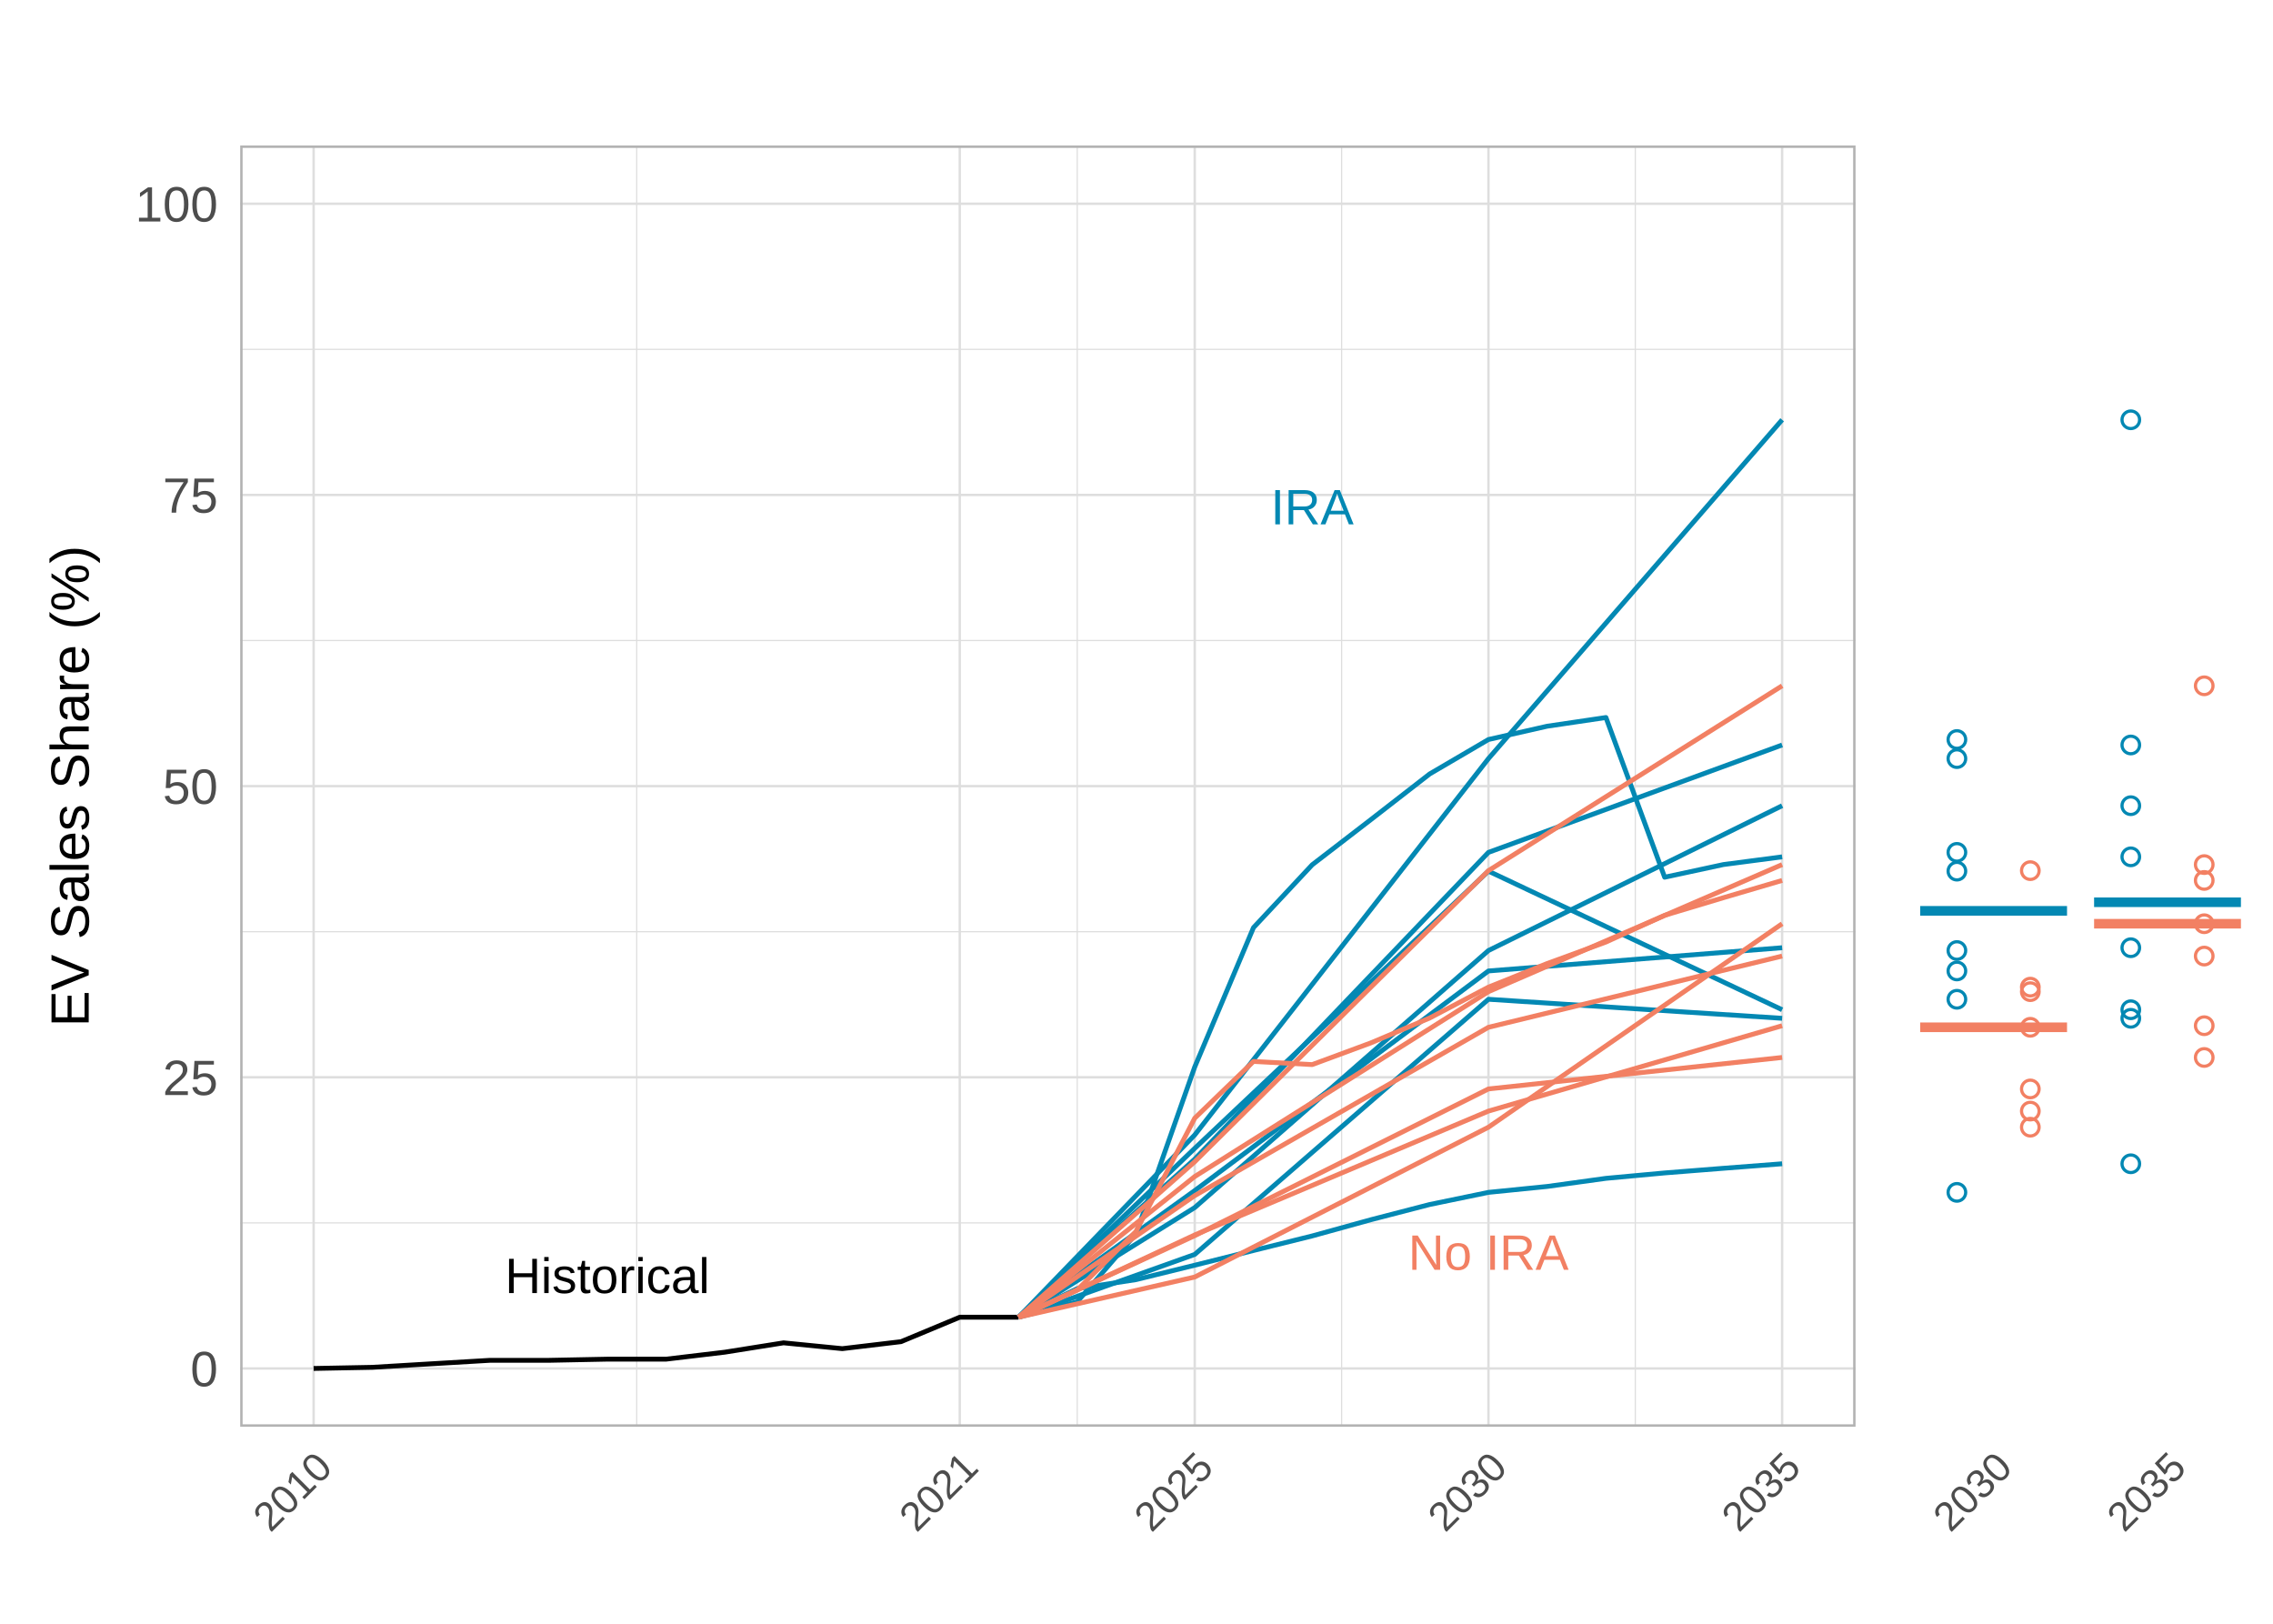
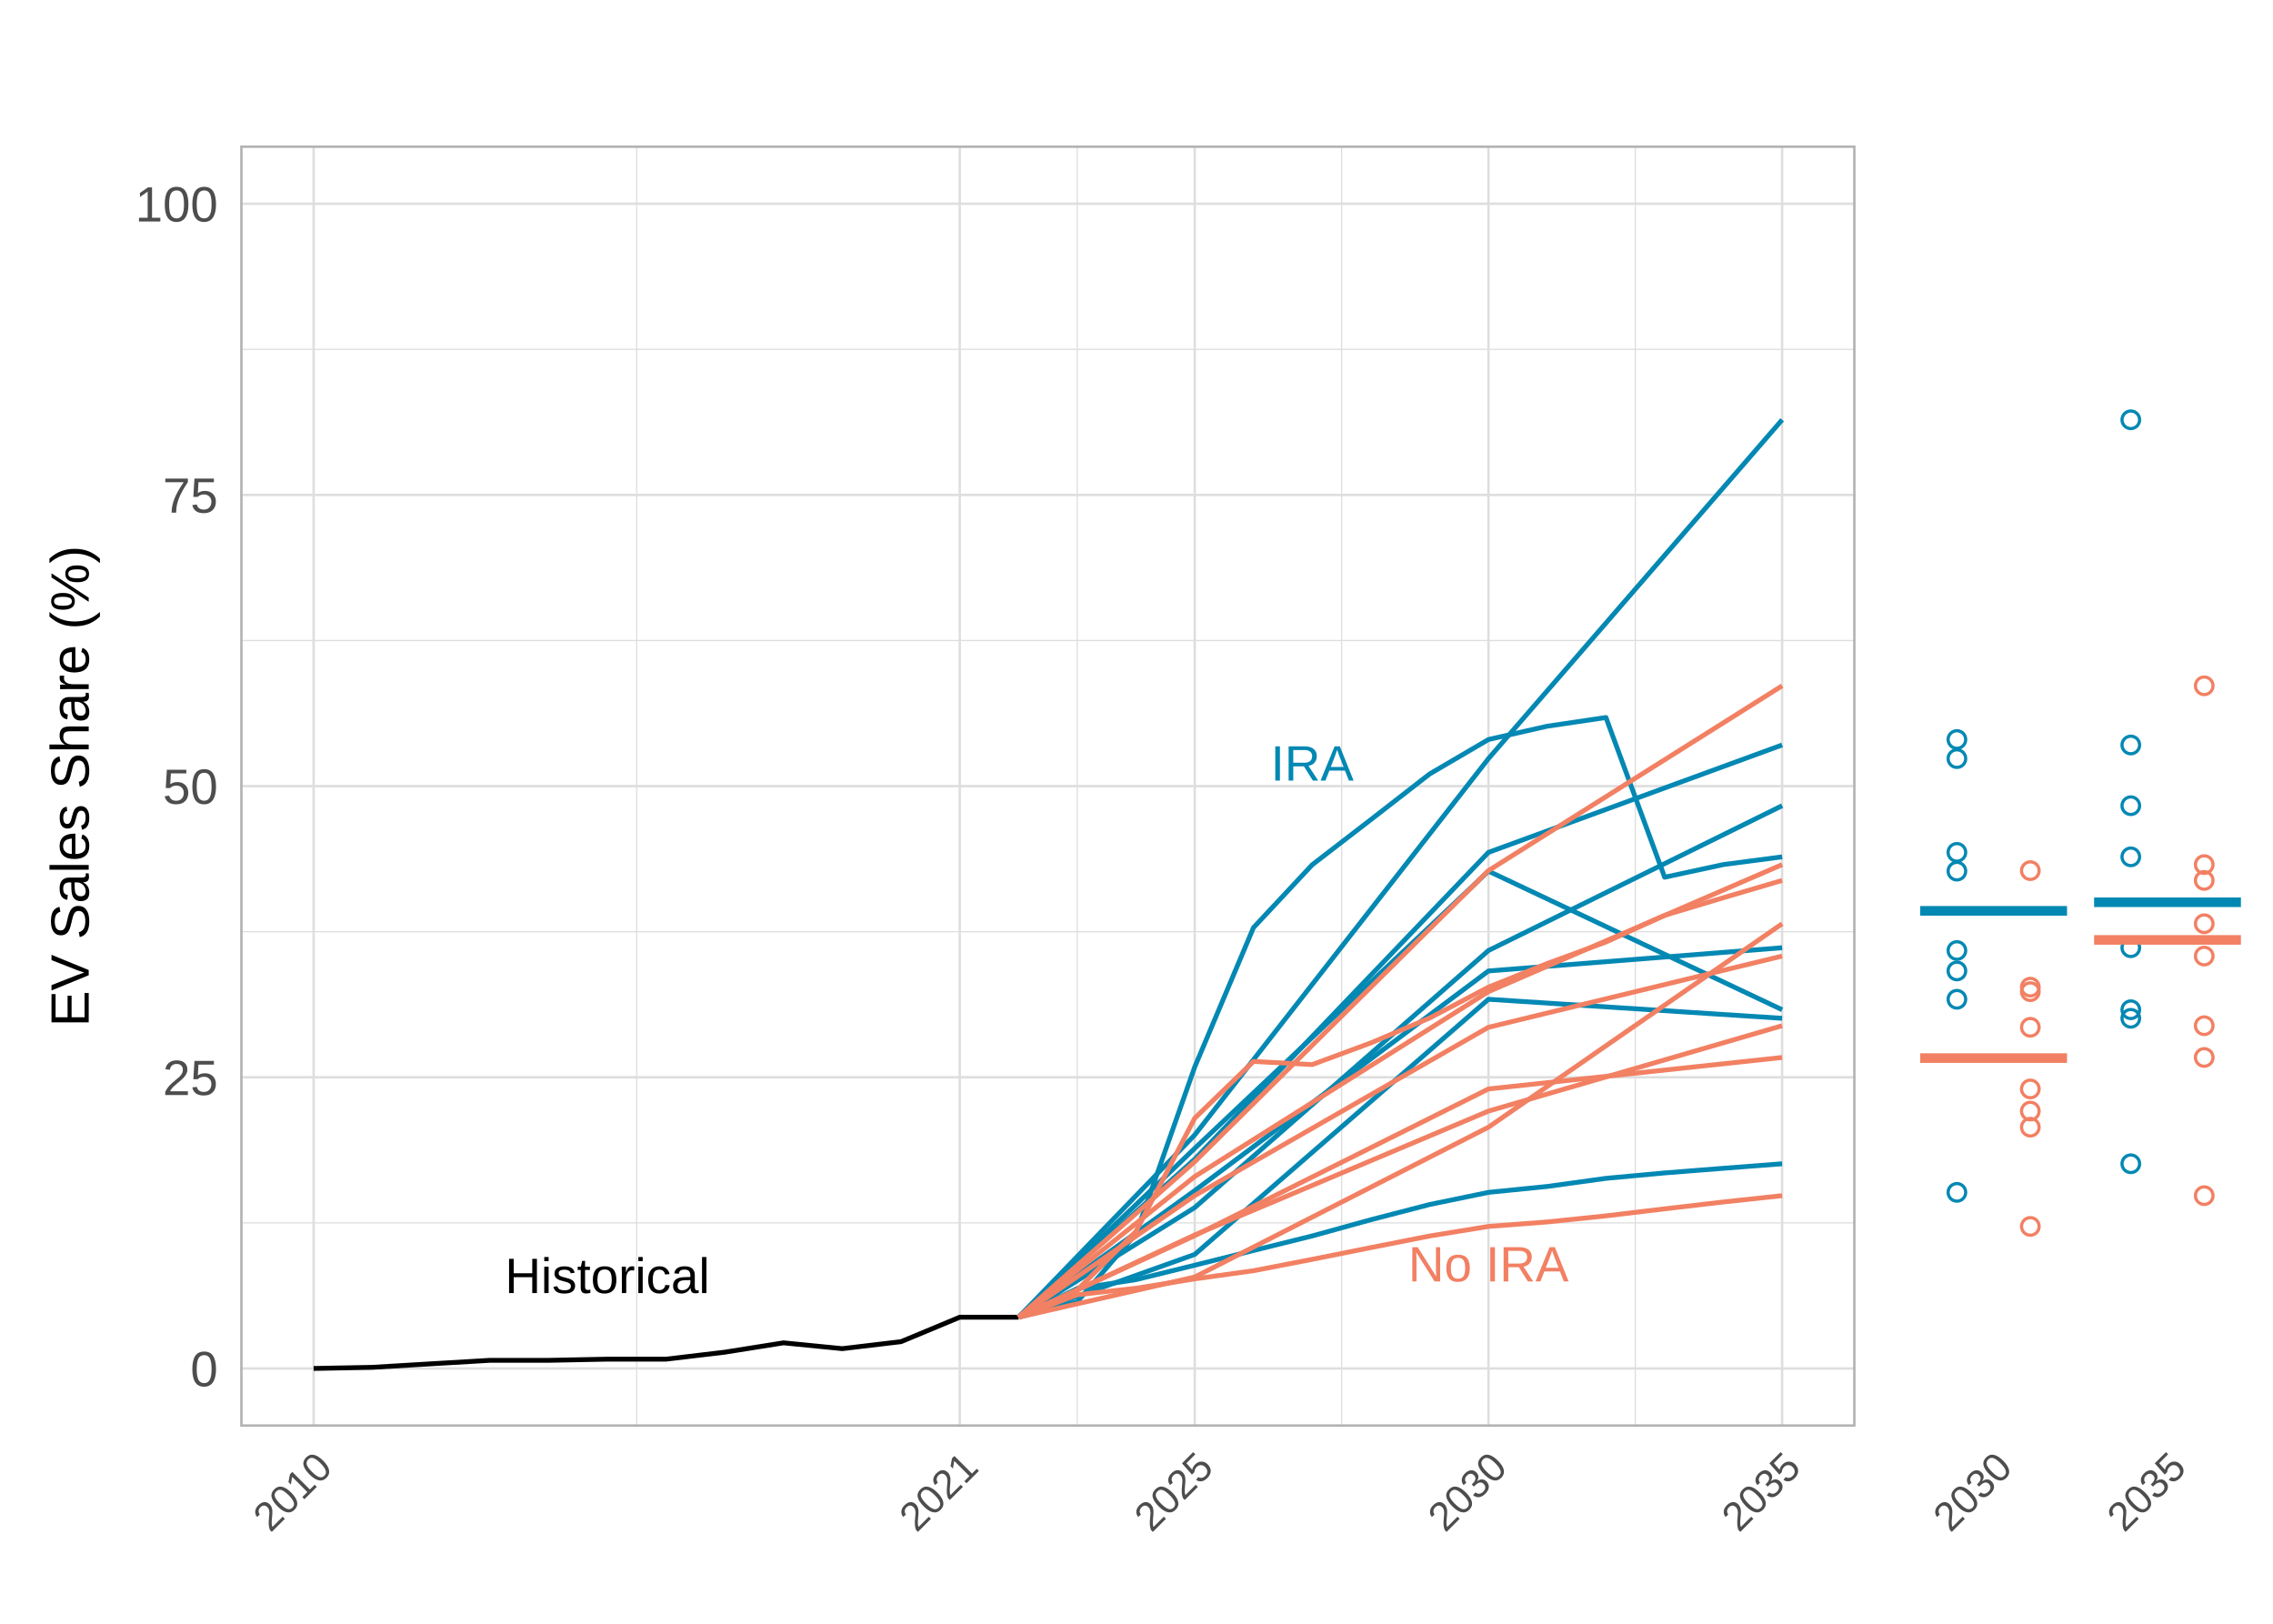
<svg xmlns="http://www.w3.org/2000/svg" class="svglite" width="504.00pt" height="360.00pt" viewBox="0 0 504.00 360.00">
  <defs>
    <style type="text/css">
    .svglite line, .svglite polyline, .svglite polygon, .svglite path, .svglite rect, .svglite circle {
      fill: none;
      stroke: #000000;
      stroke-linecap: round;
      stroke-linejoin: round;
      stroke-miterlimit: 10.00;
    }
    .svglite text {
      white-space: pre;
    }
  </style>
  </defs>
  <rect width="100%" height="100%" style="stroke: none; fill: #FFFFFF;" />
  <defs>
    <clipPath id="cpMC4wMHw1MDQuMDB8MC4wMHwzNjAuMDA=">
      <rect x="0.00" y="0.00" width="504.00" height="360.00" />
    </clipPath>
  </defs>
  <g clip-path="url(#cpMC4wMHw1MDQuMDB8MC4wMHwzNjAuMDA=)">
    <rect x="0" y="0.00" width="504.00" height="360.00" style="stroke-width: 1.07; stroke: #FFFFFF; fill: #FFFFFF;" />
  </g>
  <defs>
    <clipPath id="cpNS40OHw0MjEuNDB8NS40OHwzNTQuNTI=">
      <rect x="5.48" y="5.48" width="415.93" height="349.04" />
    </clipPath>
  </defs>
  <g clip-path="url(#cpNS40OHw0MjEuNDB8NS40OHwzNTQuNTI=)">
    <rect x="5.48" y="5.48" width="415.93" height="349.04" style="stroke-width: 1.07; stroke: #FFFFFF; fill: #FFFFFF;" />
  </g>
  <g clip-path="url(#cpMC4wMHw1MDQuMDB8MC4wMHwzNjAuMDA=)">
</g>
  <defs>
    <clipPath id="cpNTMuMjZ8NDExLjQ0fDMyLjI2fDMxNi4zMg==">
      <rect x="53.26" y="32.26" width="358.18" height="284.06" />
    </clipPath>
  </defs>
  <g clip-path="url(#cpNTMuMjZ8NDExLjQ0fDMyLjI2fDMxNi4zMg==)">
    <rect x="53.26" y="32.26" width="358.18" height="284.06" style="stroke-width: 1.07; stroke: none; fill: #FFFFFF;" />
    <polyline points="53.26,271.12 411.44,271.12 " style="stroke-width: 0.27; stroke: #DEDEDE; stroke-linecap: butt;" />
    <polyline points="53.26,206.57 411.44,206.57 " style="stroke-width: 0.27; stroke: #DEDEDE; stroke-linecap: butt;" />
    <polyline points="53.26,142.01 411.44,142.01 " style="stroke-width: 0.27; stroke: #DEDEDE; stroke-linecap: butt;" />
    <polyline points="53.26,77.45 411.44,77.45 " style="stroke-width: 0.27; stroke: #DEDEDE; stroke-linecap: butt;" />
    <polyline points="141.18,316.32 141.18,32.26 " style="stroke-width: 0.27; stroke: #DEDEDE; stroke-linecap: butt;" />
    <polyline points="238.86,316.32 238.86,32.26 " style="stroke-width: 0.27; stroke: #DEDEDE; stroke-linecap: butt;" />
    <polyline points="297.48,316.32 297.48,32.26 " style="stroke-width: 0.27; stroke: #DEDEDE; stroke-linecap: butt;" />
    <polyline points="362.60,316.32 362.60,32.26 " style="stroke-width: 0.27; stroke: #DEDEDE; stroke-linecap: butt;" />
    <polyline points="53.26,303.40 411.44,303.40 " style="stroke-width: 0.53; stroke: #DEDEDE; stroke-linecap: butt;" />
    <polyline points="53.26,238.84 411.44,238.84 " style="stroke-width: 0.53; stroke: #DEDEDE; stroke-linecap: butt;" />
    <polyline points="53.26,174.29 411.44,174.29 " style="stroke-width: 0.53; stroke: #DEDEDE; stroke-linecap: butt;" />
    <polyline points="53.26,109.73 411.44,109.73 " style="stroke-width: 0.53; stroke: #DEDEDE; stroke-linecap: butt;" />
    <polyline points="53.26,45.17 411.44,45.17 " style="stroke-width: 0.53; stroke: #DEDEDE; stroke-linecap: butt;" />
    <polyline points="69.54,316.32 69.54,32.26 " style="stroke-width: 0.53; stroke: #DEDEDE; stroke-linecap: butt;" />
    <polyline points="212.81,316.32 212.81,32.26 " style="stroke-width: 0.53; stroke: #DEDEDE; stroke-linecap: butt;" />
    <polyline points="264.91,316.32 264.91,32.26 " style="stroke-width: 0.53; stroke: #DEDEDE; stroke-linecap: butt;" />
    <polyline points="330.04,316.32 330.04,32.26 " style="stroke-width: 0.53; stroke: #DEDEDE; stroke-linecap: butt;" />
    <polyline points="395.16,316.32 395.16,32.26 " style="stroke-width: 0.53; stroke: #DEDEDE; stroke-linecap: butt;" />
    <polyline points="69.54,303.40 82.57,303.15 95.59,302.37 108.62,301.60 121.64,301.60 134.67,301.34 147.69,301.34 160.72,299.79 173.74,297.72 186.77,299.01 199.79,297.46 212.81,292.04 225.84,292.04 " style="stroke-width: 1.07; stroke-linecap: butt;" />
    <polyline points="225.84,292.04 264.91,263.97 330.04,215.27 395.16,210.12 " style="stroke-width: 1.07; stroke: #0388B3; stroke-linecap: butt;" />
    <polyline points="225.84,292.04 264.91,254.60 330.04,193.14 395.16,223.87 " style="stroke-width: 1.07; stroke: #0388B3; stroke-linecap: butt;" />
    <polyline points="225.84,292.04 264.91,267.73 330.04,210.74 395.16,178.63 " style="stroke-width: 1.07; stroke: #0388B3; stroke-linecap: butt;" />
    <polyline points="225.84,292.04 238.86,285.70 251.89,283.71 264.91,280.51 277.94,277.25 290.96,274.02 303.99,270.42 317.01,267.05 330.04,264.36 343.06,263.05 356.09,261.25 369.11,260.05 382.14,259.02 395.16,258.02 " style="stroke-width: 1.07; stroke: #0388B3; stroke-linecap: butt;" />
    <polyline points="225.84,292.04 238.86,288.62 251.89,273.54 264.91,236.56 277.94,205.66 290.96,191.73 303.99,181.70 317.01,171.59 330.04,163.96 343.06,161.01 356.09,159.08 369.11,194.49 382.14,191.68 395.16,189.97 " style="stroke-width: 1.07; stroke: #0388B3; stroke-linecap: butt;" />
    <polyline points="225.84,292.04 264.91,278.12 330.04,221.55 395.16,225.77 " style="stroke-width: 1.07; stroke: #0388B3; stroke-linecap: butt;" />
    <polyline points="225.84,292.04 264.91,257.00 330.04,188.98 395.16,165.17 " style="stroke-width: 1.07; stroke: #0388B3; stroke-linecap: butt;" />
    <polyline points="225.84,292.04 264.91,251.63 330.04,168.19 395.16,93.07 " style="stroke-width: 1.07; stroke: #0388B3; stroke-linecap: butt;" />
    <polyline points="225.84,292.04 264.91,265.08 330.04,227.76 395.16,211.97 " style="stroke-width: 1.07; stroke: #F28063; stroke-linecap: butt;" />
    <polyline points="225.84,292.04 264.91,273.96 330.04,241.43 395.16,234.45 " style="stroke-width: 1.07; stroke: #F28063; stroke-linecap: butt;" />
    <polyline points="225.84,292.04 264.91,283.13 330.04,249.91 395.16,204.80 " style="stroke-width: 1.07; stroke: #F28063; stroke-linecap: butt;" />
+     <polyline points="225.84,292.04 238.86,287.06 251.89,285.62 264.91,283.54 277.94,281.73 290.96,279.21 303.99,276.60 317.01,274.03 330.04,271.91 343.06,270.92 356.09,269.57 369.11,268.01 382.14,266.49 395.16,265.09 " style="stroke-width: 1.07; stroke: #F28063; stroke-linecap: butt;" />
    <polyline points="225.84,292.04 238.86,286.00 251.89,273.01 264.91,247.91 277.94,235.33 290.96,236.03 303.99,231.21 317.01,225.70 330.04,218.86 343.06,213.62 356.09,208.86 369.11,202.94 382.14,199.03 395.16,195.20 " style="stroke-width: 1.07; stroke: #F28063; stroke-linecap: butt;" />
    <polyline points="225.84,292.04 264.91,273.80 330.04,246.34 395.16,227.41 " style="stroke-width: 1.07; stroke: #F28063; stroke-linecap: butt;" />
    <polyline points="225.84,292.04 264.91,260.85 330.04,219.86 395.16,191.69 " style="stroke-width: 1.07; stroke: #F28063; stroke-linecap: butt;" />
    <polyline points="225.84,292.04 264.91,257.57 330.04,193.03 395.16,152.05 " style="stroke-width: 1.07; stroke: #F28063; stroke-linecap: butt;" />
    <text x="134.67" y="286.69" text-anchor="middle" style="font-size: 11.04px; font-family: &quot;Arial&quot;;" textLength="45.35px" lengthAdjust="spacingAndGlyphs">Historical</text>
-     <text x="330.04" y="281.53" text-anchor="middle" style="font-size: 11.04px;fill: #F28063; font-family: &quot;Arial&quot;;" textLength="35.55px" lengthAdjust="spacingAndGlyphs">No IRA</text>
-     <text x="290.96" y="116.26" text-anchor="middle" style="font-size: 11.04px;fill: #0388B3; font-family: &quot;Arial&quot;;" textLength="18.39px" lengthAdjust="spacingAndGlyphs">IRA</text>
+     <text x="330.04" y="284.11" text-anchor="middle" style="font-size: 11.04px;fill: #F28063; font-family: &quot;Arial&quot;;" textLength="35.55px" lengthAdjust="spacingAndGlyphs">No IRA</text>
+     <text x="290.96" y="173.07" text-anchor="middle" style="font-size: 11.04px;fill: #0388B3; font-family: &quot;Arial&quot;;" textLength="18.39px" lengthAdjust="spacingAndGlyphs">IRA</text>
    <rect x="53.26" y="32.26" width="358.18" height="284.06" style="stroke-width: 1.07; stroke: #B3B3B3;" />
  </g>
  <g clip-path="url(#cpMC4wMHw1MDQuMDB8MC4wMHwzNjAuMDA=)">
    <text x="48.33" y="307.34" text-anchor="end" style="font-size: 11.00px;fill: #4D4D4D; font-family: &quot;Arial&quot;;" textLength="6.12px" lengthAdjust="spacingAndGlyphs">0</text>
    <text x="48.33" y="242.78" text-anchor="end" style="font-size: 11.00px;fill: #4D4D4D; font-family: &quot;Arial&quot;;" textLength="12.24px" lengthAdjust="spacingAndGlyphs">25</text>
    <text x="48.33" y="178.22" text-anchor="end" style="font-size: 11.00px;fill: #4D4D4D; font-family: &quot;Arial&quot;;" textLength="12.24px" lengthAdjust="spacingAndGlyphs">50</text>
    <text x="48.33" y="113.67" text-anchor="end" style="font-size: 11.00px;fill: #4D4D4D; font-family: &quot;Arial&quot;;" textLength="12.24px" lengthAdjust="spacingAndGlyphs">75</text>
    <text x="48.33" y="49.11" text-anchor="end" style="font-size: 11.00px;fill: #4D4D4D; font-family: &quot;Arial&quot;;" textLength="18.36px" lengthAdjust="spacingAndGlyphs">100</text>
    <text transform="translate(74.10,325.80) rotate(-45)" text-anchor="end" style="font-size: 9.00px;fill: #4D4D4D; font-family: &quot;Arial&quot;;" textLength="20.02px" lengthAdjust="spacingAndGlyphs">2010</text>
    <text transform="translate(217.37,325.80) rotate(-45)" text-anchor="end" style="font-size: 9.00px;fill: #4D4D4D; font-family: &quot;Arial&quot;;" textLength="20.02px" lengthAdjust="spacingAndGlyphs">2021</text>
    <text transform="translate(269.47,325.80) rotate(-45)" text-anchor="end" style="font-size: 9.00px;fill: #4D4D4D; font-family: &quot;Arial&quot;;" textLength="20.02px" lengthAdjust="spacingAndGlyphs">2025</text>
    <text transform="translate(334.59,325.80) rotate(-45)" text-anchor="end" style="font-size: 9.00px;fill: #4D4D4D; font-family: &quot;Arial&quot;;" textLength="20.02px" lengthAdjust="spacingAndGlyphs">2030</text>
    <text transform="translate(399.72,325.80) rotate(-45)" text-anchor="end" style="font-size: 9.00px;fill: #4D4D4D; font-family: &quot;Arial&quot;;" textLength="20.02px" lengthAdjust="spacingAndGlyphs">2035</text>
    <text transform="translate(19.67,227.65) rotate(-90)" style="font-size: 12.00px; font-family: &quot;Arial&quot;;" textLength="106.73px" lengthAdjust="spacingAndGlyphs">EV Sales Share (%)</text>
  </g>
  <defs>
    <clipPath id="cpNDIxLjQwfDQ1OS45Nnw1LjQ4fDM1NC41Mg==">
      <rect x="421.40" y="5.48" width="38.56" height="349.04" />
    </clipPath>
  </defs>
  <g clip-path="url(#cpNDIxLjQwfDQ1OS45Nnw1LjQ4fDM1NC41Mg==)">
    <rect x="421.40" y="5.48" width="38.56" height="349.04" style="stroke-width: 1.07; stroke: #FFFFFF; fill: #FFFFFF;" />
  </g>
  <g clip-path="url(#cpMC4wMHw1MDQuMDB8MC4wMHwzNjAuMDA=)">
</g>
  <defs>
    <clipPath id="cpNDI0LjE0fDQ1OS45NnwzMi4yNnwzMTYuMzI=">
      <rect x="424.14" y="32.26" width="35.82" height="284.06" />
    </clipPath>
  </defs>
  <g clip-path="url(#cpNDI0LjE0fDQ1OS45NnwzMi4yNnwzMTYuMzI=)">
    <rect x="424.14" y="32.26" width="35.82" height="284.06" style="stroke-width: 1.07; stroke: none; fill: #FFFFFF;" />
    <circle cx="433.91" cy="215.27" r="1.95" style="stroke-width: 0.71; stroke: #0388B3;" />
    <circle cx="450.19" cy="227.76" r="1.95" style="stroke-width: 0.71; stroke: #F28063;" />
    <circle cx="433.91" cy="193.14" r="1.95" style="stroke-width: 0.71; stroke: #0388B3;" />
    <circle cx="450.19" cy="241.43" r="1.95" style="stroke-width: 0.71; stroke: #F28063;" />
    <circle cx="433.91" cy="210.74" r="1.95" style="stroke-width: 0.71; stroke: #0388B3;" />
    <circle cx="450.19" cy="249.91" r="1.95" style="stroke-width: 0.71; stroke: #F28063;" />
    <circle cx="433.91" cy="264.36" r="1.95" style="stroke-width: 0.71; stroke: #0388B3;" />
+     <circle cx="450.19" cy="271.91" r="1.95" style="stroke-width: 0.71; stroke: #F28063;" />
    <circle cx="433.91" cy="163.96" r="1.95" style="stroke-width: 0.71; stroke: #0388B3;" />
    <circle cx="450.19" cy="218.86" r="1.95" style="stroke-width: 0.71; stroke: #F28063;" />
    <circle cx="433.91" cy="221.55" r="1.95" style="stroke-width: 0.71; stroke: #0388B3;" />
    <circle cx="450.19" cy="246.34" r="1.95" style="stroke-width: 0.71; stroke: #F28063;" />
    <circle cx="433.91" cy="188.98" r="1.95" style="stroke-width: 0.71; stroke: #0388B3;" />
    <circle cx="450.19" cy="219.86" r="1.95" style="stroke-width: 0.71; stroke: #F28063;" />
    <circle cx="433.91" cy="168.19" r="1.95" style="stroke-width: 0.71; stroke: #0388B3;" />
    <circle cx="450.19" cy="193.03" r="1.95" style="stroke-width: 0.71; stroke: #F28063;" />
    <line x1="425.77" y1="201.94" x2="458.33" y2="201.94" style="stroke-width: 2.13; stroke: #0388B3; stroke-linecap: butt;" />
-     <line x1="425.77" y1="227.76" x2="458.33" y2="227.76" style="stroke-width: 2.13; stroke: #F28063; stroke-linecap: butt;" />
+     <line x1="425.77" y1="234.59" x2="458.33" y2="234.59" style="stroke-width: 2.13; stroke: #F28063; stroke-linecap: butt;" />
  </g>
  <g clip-path="url(#cpMC4wMHw1MDQuMDB8MC4wMHwzNjAuMDA=)">
    <text transform="translate(446.61,325.80) rotate(-45)" text-anchor="end" style="font-size: 9.00px;fill: #4D4D4D; font-family: &quot;Arial&quot;;" textLength="20.02px" lengthAdjust="spacingAndGlyphs">2030</text>
  </g>
  <defs>
    <clipPath id="cpNDU5Ljk2fDQ5OC41Mnw1LjQ4fDM1NC41Mg==">
      <rect x="459.96" y="5.48" width="38.56" height="349.04" />
    </clipPath>
  </defs>
  <g clip-path="url(#cpNDU5Ljk2fDQ5OC41Mnw1LjQ4fDM1NC41Mg==)">
    <rect x="459.96" y="5.48" width="38.56" height="349.04" style="stroke-width: 1.07; stroke: #FFFFFF; fill: #FFFFFF;" />
  </g>
  <g clip-path="url(#cpMC4wMHw1MDQuMDB8MC4wMHwzNjAuMDA=)">
</g>
  <defs>
    <clipPath id="cpNDYyLjcwfDQ5OC41MnwzMi4yNnwzMTYuMzI=">
      <rect x="462.70" y="32.26" width="35.82" height="284.06" />
    </clipPath>
  </defs>
  <g clip-path="url(#cpNDYyLjcwfDQ5OC41MnwzMi4yNnwzMTYuMzI=)">
    <rect x="462.70" y="32.26" width="35.82" height="284.06" style="stroke-width: 1.07; stroke: none; fill: #FFFFFF;" />
    <circle cx="472.47" cy="210.12" r="1.95" style="stroke-width: 0.71; stroke: #0388B3;" />
    <circle cx="488.75" cy="211.97" r="1.95" style="stroke-width: 0.71; stroke: #F28063;" />
    <circle cx="472.47" cy="223.87" r="1.95" style="stroke-width: 0.71; stroke: #0388B3;" />
    <circle cx="488.75" cy="234.45" r="1.95" style="stroke-width: 0.71; stroke: #F28063;" />
    <circle cx="472.47" cy="178.63" r="1.95" style="stroke-width: 0.71; stroke: #0388B3;" />
    <circle cx="488.75" cy="204.80" r="1.95" style="stroke-width: 0.71; stroke: #F28063;" />
    <circle cx="472.47" cy="258.02" r="1.95" style="stroke-width: 0.71; stroke: #0388B3;" />
+     <circle cx="488.75" cy="265.09" r="1.95" style="stroke-width: 0.71; stroke: #F28063;" />
    <circle cx="472.47" cy="189.97" r="1.95" style="stroke-width: 0.71; stroke: #0388B3;" />
    <circle cx="488.75" cy="195.20" r="1.95" style="stroke-width: 0.71; stroke: #F28063;" />
    <circle cx="472.47" cy="225.77" r="1.95" style="stroke-width: 0.71; stroke: #0388B3;" />
    <circle cx="488.75" cy="227.41" r="1.95" style="stroke-width: 0.71; stroke: #F28063;" />
    <circle cx="472.47" cy="165.17" r="1.95" style="stroke-width: 0.71; stroke: #0388B3;" />
    <circle cx="488.75" cy="191.69" r="1.95" style="stroke-width: 0.71; stroke: #F28063;" />
    <circle cx="472.47" cy="93.07" r="1.95" style="stroke-width: 0.71; stroke: #0388B3;" />
    <circle cx="488.75" cy="152.05" r="1.95" style="stroke-width: 0.71; stroke: #F28063;" />
    <line x1="464.33" y1="200.04" x2="496.89" y2="200.04" style="stroke-width: 2.13; stroke: #0388B3; stroke-linecap: butt;" />
-     <line x1="464.33" y1="204.80" x2="496.89" y2="204.80" style="stroke-width: 2.13; stroke: #F28063; stroke-linecap: butt;" />
+     <line x1="464.33" y1="208.39" x2="496.89" y2="208.39" style="stroke-width: 2.13; stroke: #F28063; stroke-linecap: butt;" />
  </g>
  <g clip-path="url(#cpMC4wMHw1MDQuMDB8MC4wMHwzNjAuMDA=)">
    <text transform="translate(485.17,325.80) rotate(-45)" text-anchor="end" style="font-size: 9.00px;fill: #4D4D4D; font-family: &quot;Arial&quot;;" textLength="20.02px" lengthAdjust="spacingAndGlyphs">2035</text>
  </g>
</svg>
